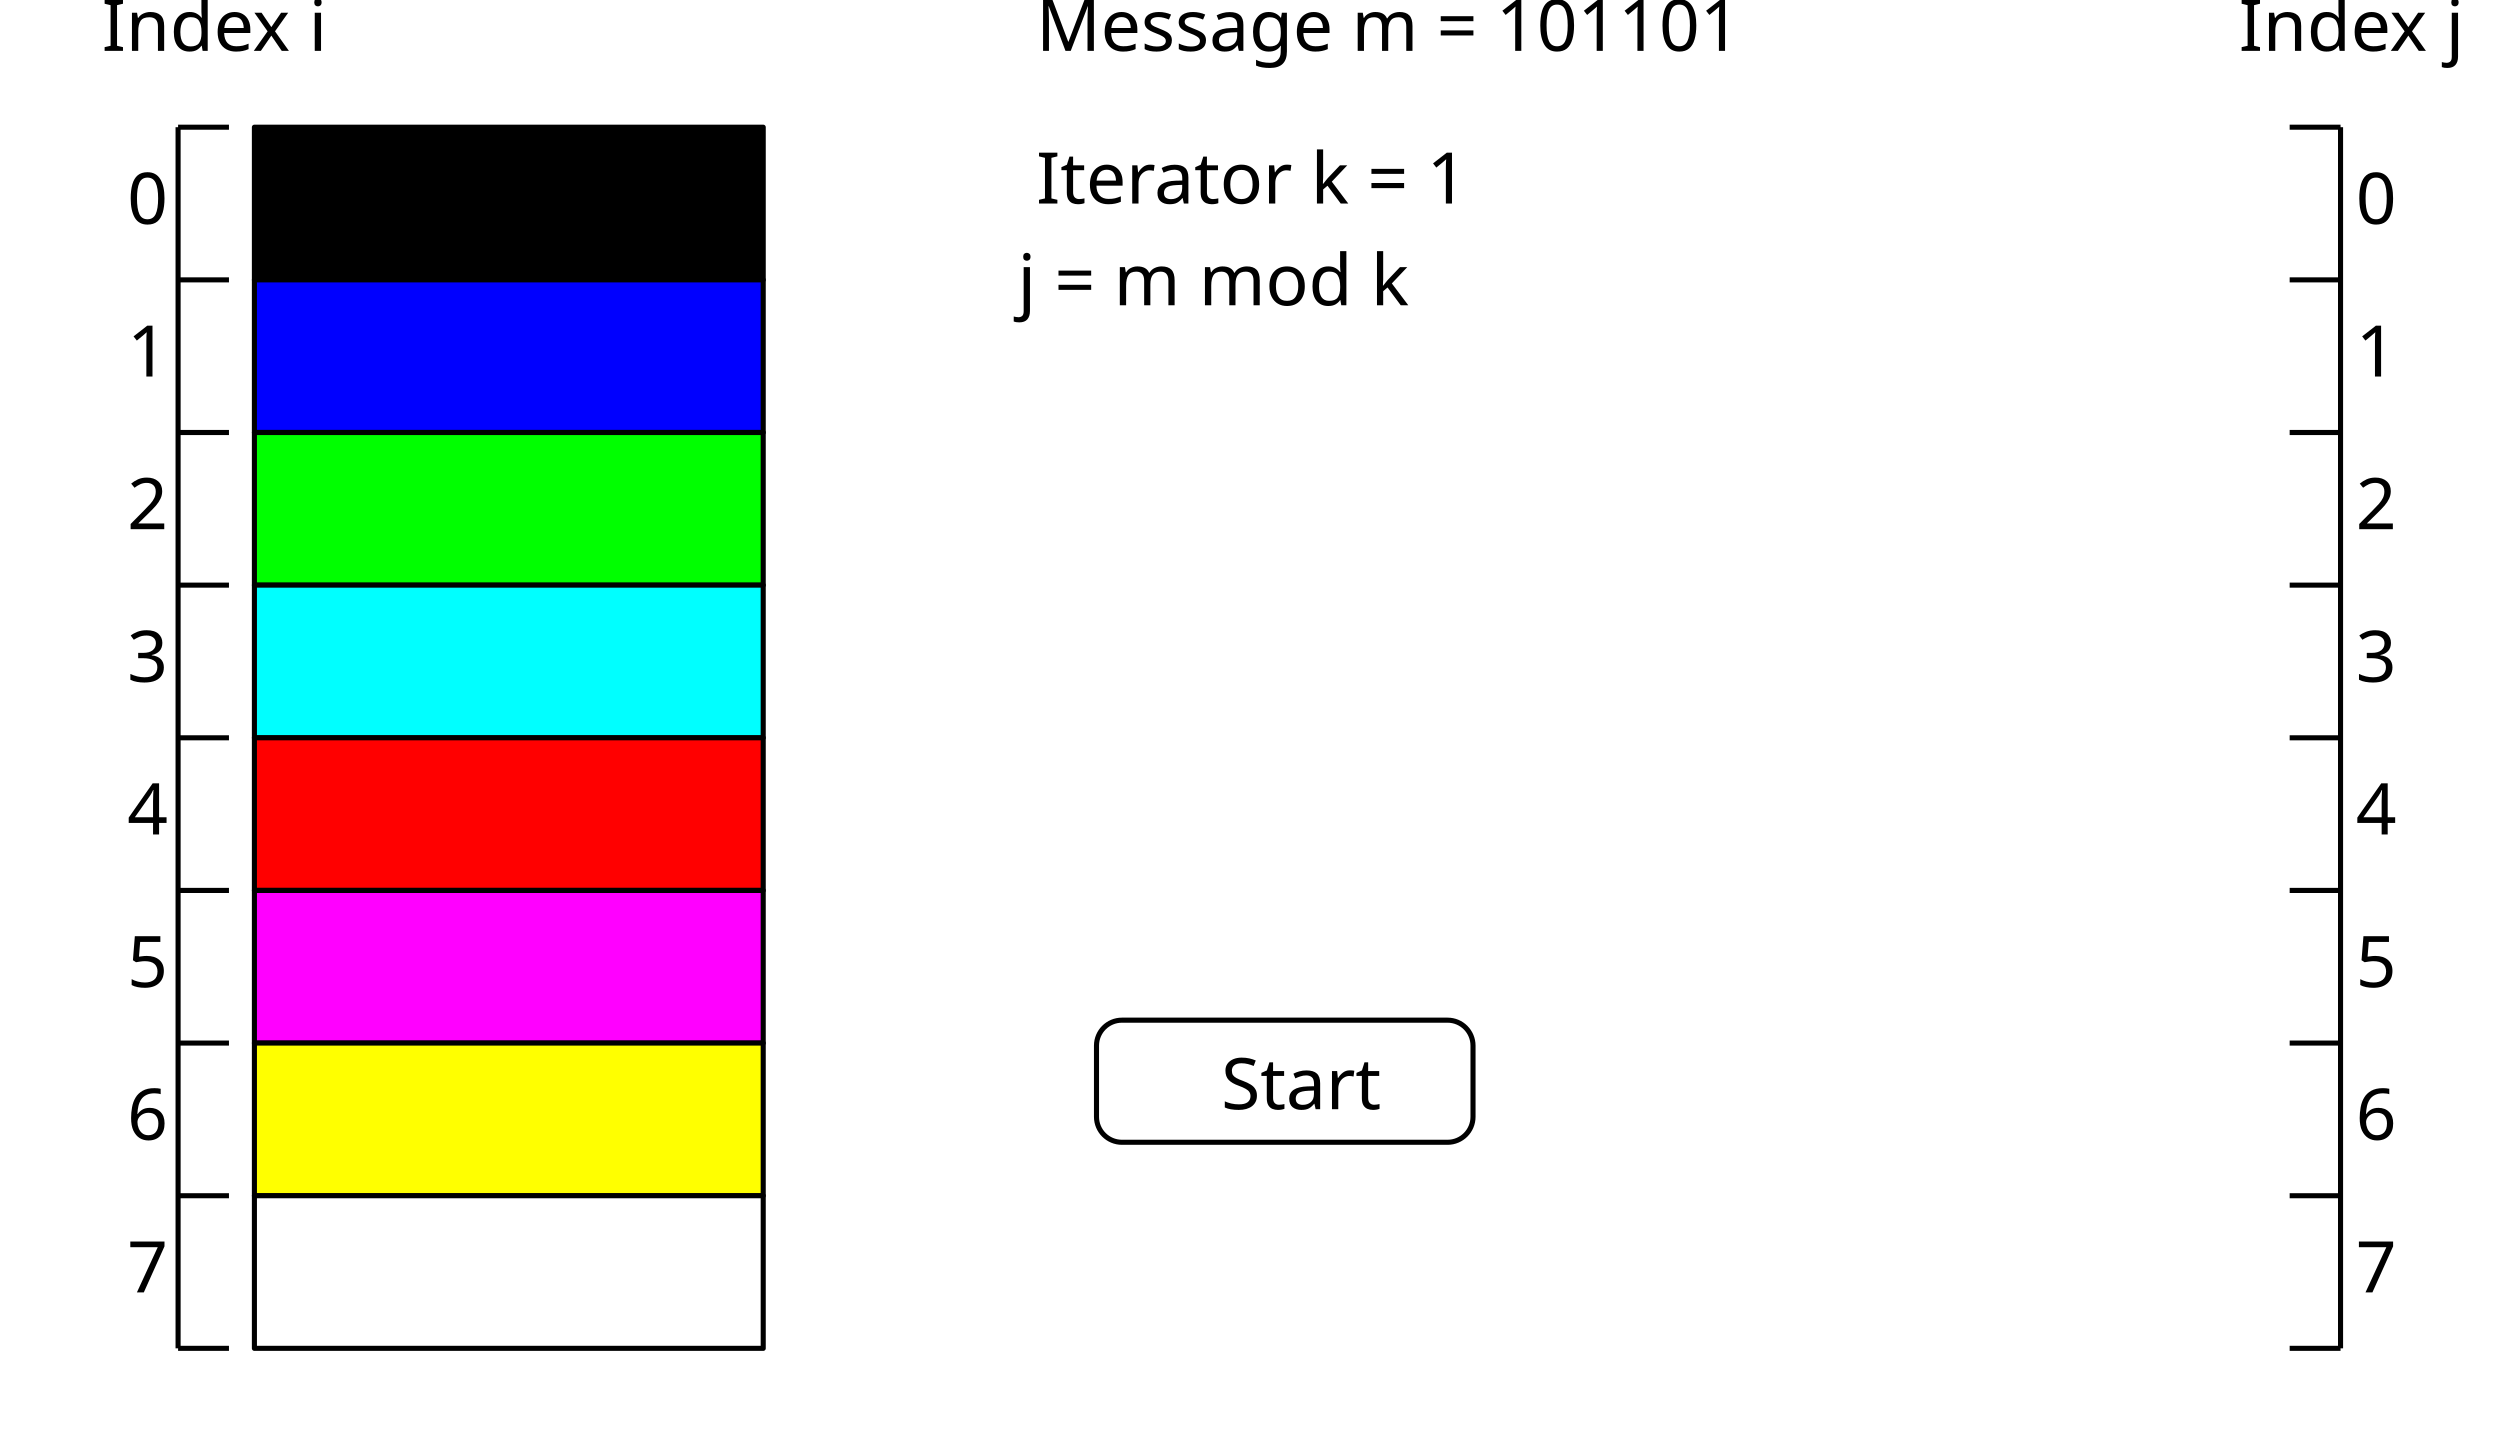
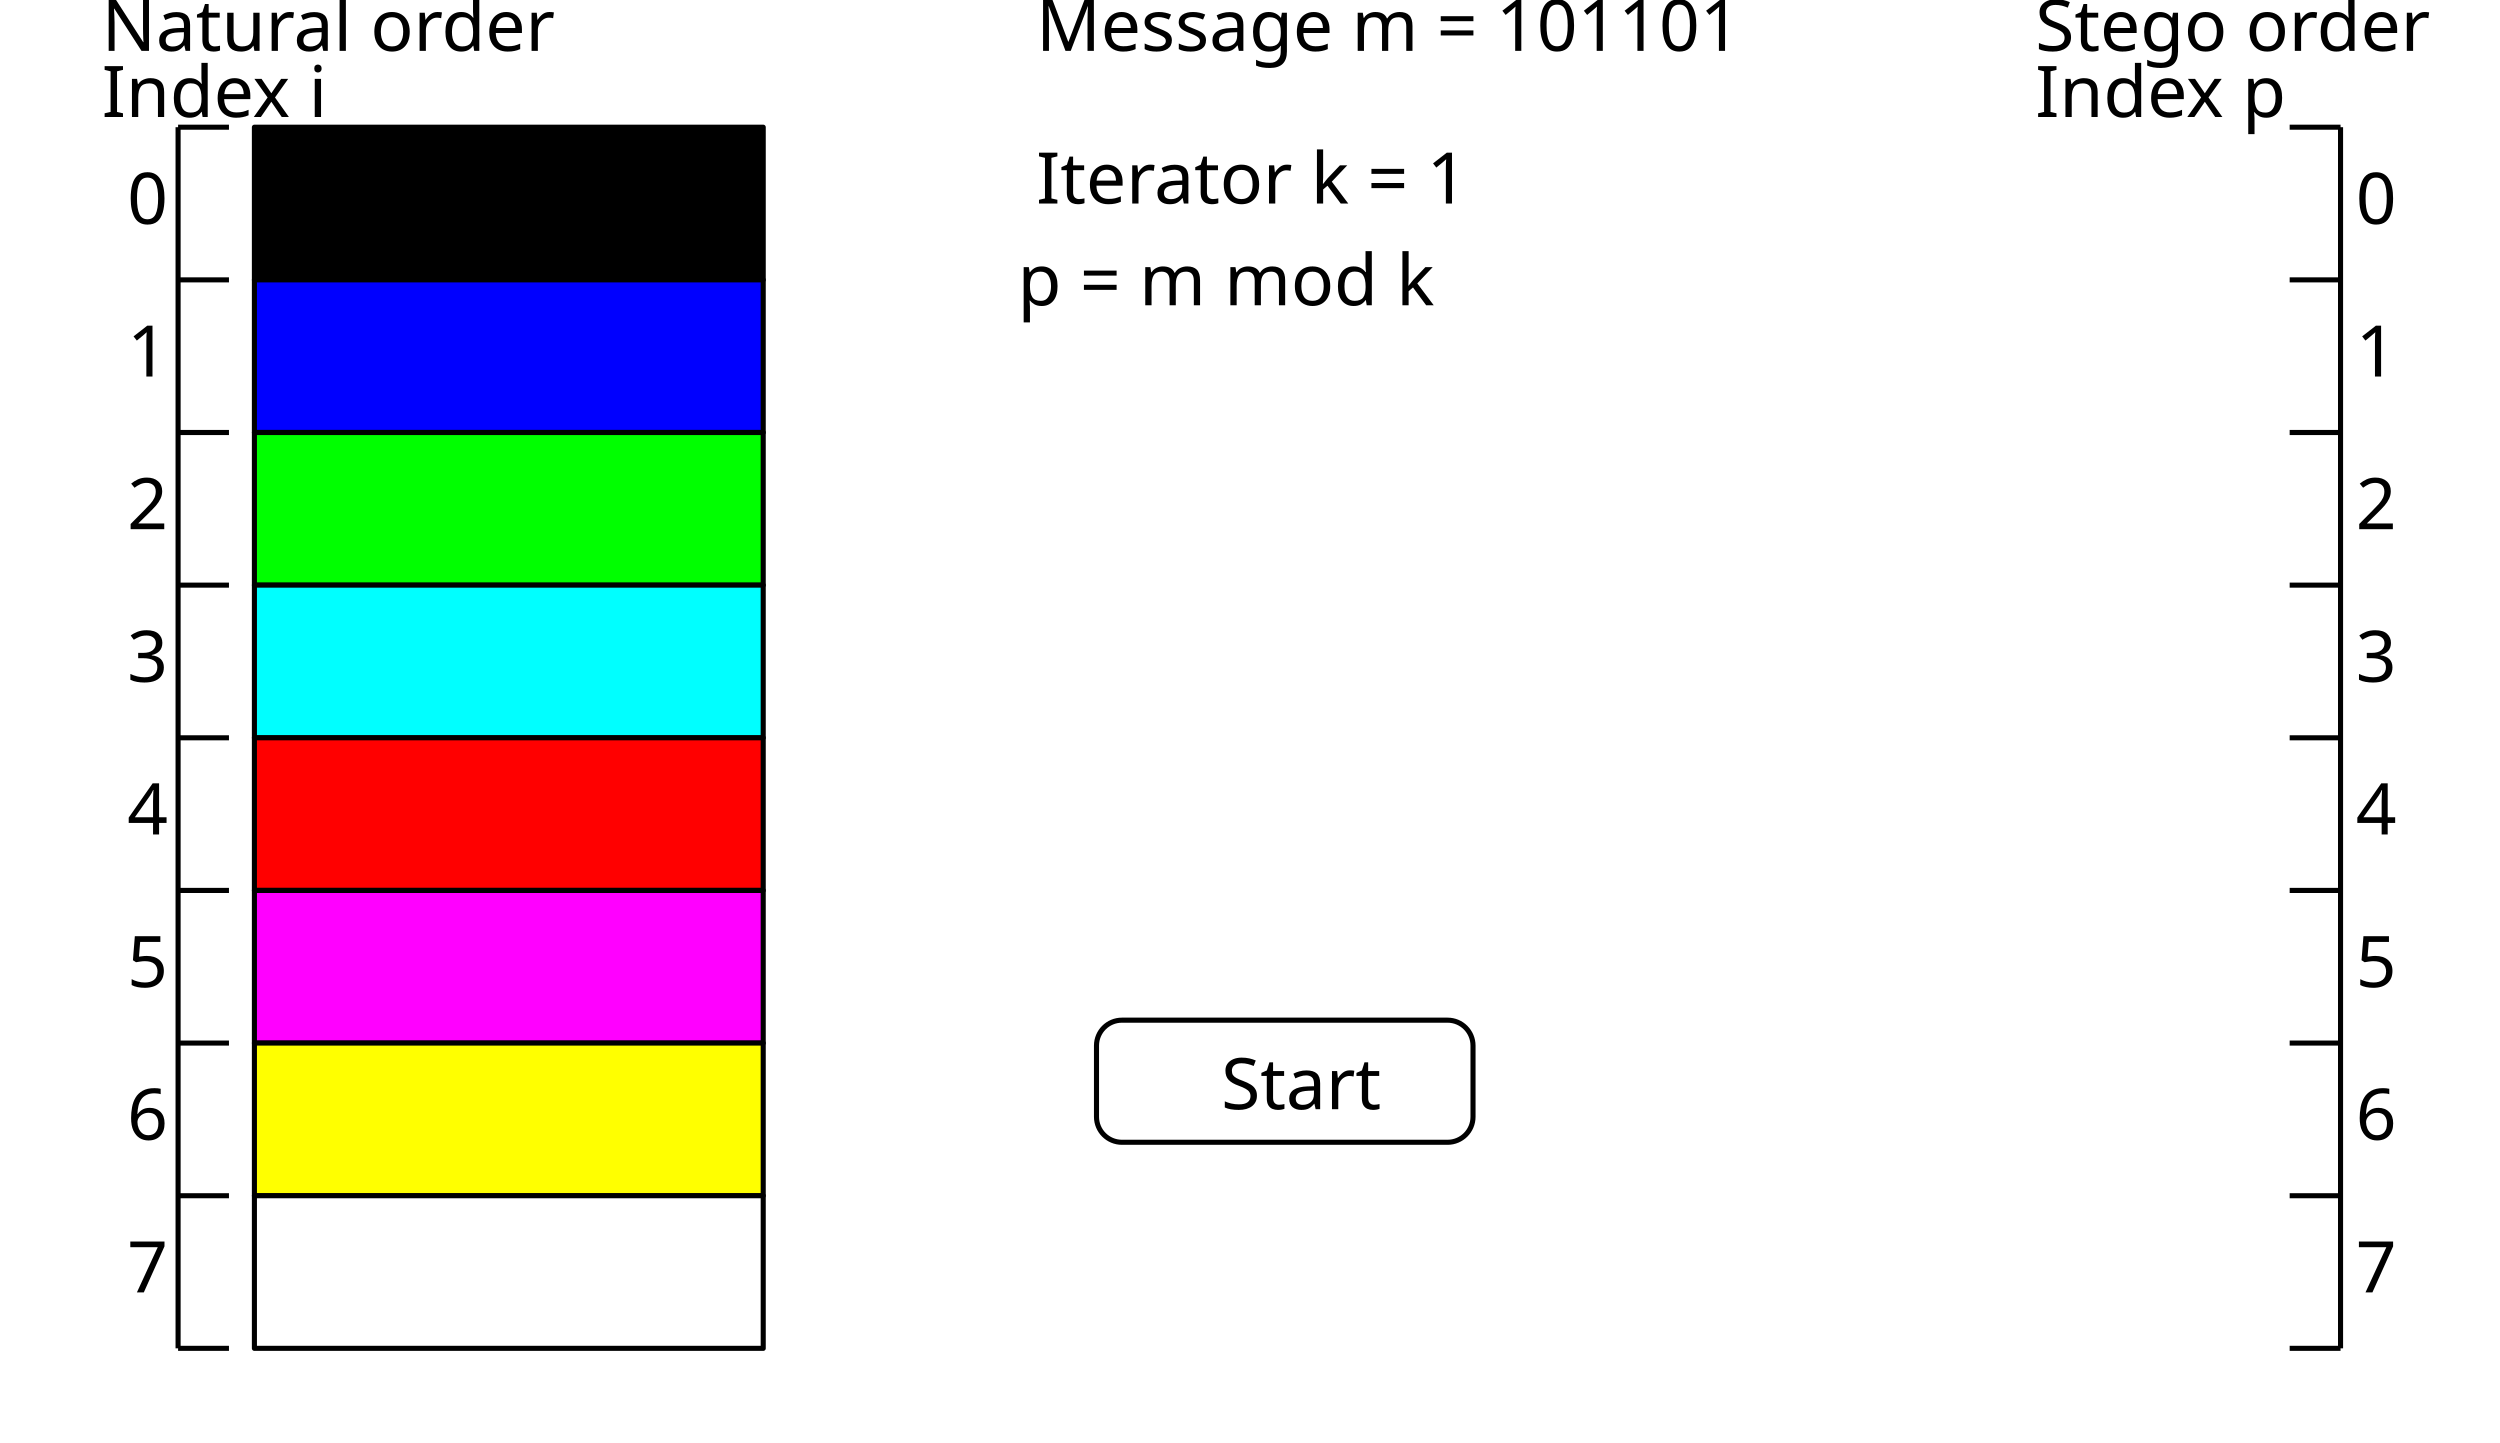
<svg xmlns="http://www.w3.org/2000/svg" xmlns:xlink="http://www.w3.org/1999/xlink" width="130mm" height="75mm" id="svg2">
  <defs id="defs4">
    <svg width="30" height="30" id="bit">
      <rect y="10" x="0.1" width="19.9" height="19.9" fill="white" stroke="black" />
      <polygon fill="white" stroke="black" points="0.1 10, 10 0.1, 29.9 0.1, 20 10" />
      <polygon fill="white" stroke="black" points="29.9 0.1, 29.9 20, 20 29.9, 20 10" />
    </svg>
    <svg width="30" height="30" id="zero">
      <use xlink:href="#bit" x="0" y="0" />
      <text x="5" y="25" fill="black" style="font-size:18px;">
        0
        </text>
    </svg>
    <svg width="30" height="30" id="one">
      <use xlink:href="#bit" x="0" y="0" />
      <text x="5" y="25" fill="black" style="font-size:18px;">
        1
        </text>
    </svg>
  </defs>
  <g style="fill:none;fill-rule:evenodd;stroke:none;stroke-width:1px;stroke-linecap:butt;stroke-linejoin:round;stroke-opacity:1;font-family:'sans';" id="g2383 " transform="scale(1)">
    <rect x="0" y="0" width="800" height="600" fill="white" />
-     <text x="20" y="10" fill="black" font-size="14">
+     <text x="20" y="10" fill="black" font-size="14" font-family="sans">
+ Natural order
+ </text>
+     <text x="20" y="23" fill="black" font-size="14" font-family="sans">
Index i
</text>
    <svg x="25" y="24" height="242" width="20">
      <path d="M 10 1 l 0 240 M 10 1 l 10 0 m 0 30 l -10 0 m 0 30 l 10 0 m 0 30 l -10 0 m 0 30 l 10 0 m 0 30 l -10 0 m 0 30 l 10 0 m 0 30 l -10 0 m 0 30 l 10 0" stroke="black" />
      <text x="0" y="20" fill="black" font-size="14">
0
</text>
      <text x="0" y="50" fill="black" font-size="14">
1
</text>
      <text x="0" y="80" fill="black" font-size="14">
2
</text>
      <text x="0" y="110" fill="black" font-size="14">
3
</text>
      <text x="0" y="140" fill="black" font-size="14">
4
</text>
      <text x="0" y="170" fill="black" font-size="14">
5
</text>
      <text x="0" y="200" fill="black" font-size="14">
6
</text>
      <text x="0" y="230" fill="black" font-size="14">
7
</text>
    </svg>
-     <text x="440" y="10" fill="black" font-size="14">
- Index j
+     <text x="400" y="10" fill="black" font-size="14">
+ Stego order
+ </text>
+     <text x="400" y="23" fill="black" font-size="14">
+ Index p
</text>
    <svg x="450" y="24" height="242" width="25">
      <path d="M 10 1 l 0 240 M 0 1 l 10 0 m 0 30 l -10 0 m 0 30 l 10 0 m 0 30 l -10 0 m 0 30 l 10 0 m 0 30 l -10 0 m 0 30 l 10 0 m 0 30 l -10 0 m 0 30 l 10 0" stroke="black" />
      <text x="13" y="20" fill="black" font-size="14">
0
</text>
      <text x="13" y="50" fill="black" font-size="14">
1
</text>
      <text x="13" y="80" fill="black" font-size="14">
2
</text>
      <text x="13" y="110" fill="black" font-size="14">
3
</text>
      <text x="13" y="140" fill="black" font-size="14">
4
</text>
      <text x="13" y="170" fill="black" font-size="14">
5
</text>
      <text x="13" y="200" fill="black" font-size="14">
6
</text>
      <text x="13" y="230" fill="black" font-size="14">
7
</text>
    </svg>
    <rect x="50" y="25" height="30" width="100" stroke="black" fill="#000000">
      <animate attributeName="x" from="50" to="50" begin="start.click" dur="0" fill="freeze" />
      <animate attributeName="y" from="25" to="25" begin="start.click" dur="0" fill="freeze" />
      <animate attributeName="x" from="50" to="200" dur="2" begin="blue02.end+3" fill="freeze" id="black01" />
      <animate attributeName="y" from="25" to="115" dur="2" begin="blue02.end+3" fill="freeze" />
      <animate attributeName="x" from="200" to="340" dur="2" begin="black01.end+2" fill="freeze" id="black02" />
      <animate attributeName="y" from="115" to="25" dur="2" begin="black01.end+2" fill="freeze" />
    </rect>
    <rect x="50" y="55" height="30" width="100" stroke="black" fill="#0000FF">
      <animate attributeName="x" from="50" to="50" begin="start.click" dur="0" fill="freeze" />
      <animate attributeName="y" from="55" to="55" begin="start.click" dur="0" fill="freeze" />
      <animate attributeName="x" from="50" to="200" dur="2" begin="green02.end+3" fill="freeze" id="blue01" />
      <animate attributeName="y" from="55" to="115" dur="2" begin="green02.end+3" fill="freeze" />
      <animate attributeName="x" from="200" to="340" dur="2" begin="blue01.end+2" fill="freeze" id="blue02" />
      <animate attributeName="y" from="115" to="25" dur="2" begin="blue01.end+2" fill="freeze" />
      <animate attributeName="y" from="25" to="55" dur="2" begin="black01.end+2" fill="freeze" />
    </rect>
    <rect x="50" y="85" height="30" width="100" stroke="black" fill="#00FF00">
      <animate attributeName="x" from="50" to="50" begin="start.click" dur="0" fill="freeze" />
      <animate attributeName="y" from="85" to="85" begin="start.click" dur="0" fill="freeze" />
      <animate attributeName="x" from="50" to="200" dur="2" begin="cyan02.end+3" fill="freeze" id="green01" />
      <animate attributeName="y" from="85" to="115" dur="2" begin="cyan02.end+3" fill="freeze" />
      <animate attributeName="x" from="200" to="340" dur="2" begin="green01.end+2" fill="freeze" id="green02" />
      <animate attributeName="y" from="115" to="25" dur="2" begin="green01.end+2" fill="freeze" />
      <animate attributeName="y" from="25" to="55" dur="2" begin="blue01.end+2" fill="freeze" />
      <animate attributeName="y" from="55" to="85" dur="2" begin="black01.end+2" fill="freeze" />
    </rect>
    <rect x="50" y="115" height="30" width="100" stroke="black" fill="#00FFFF">
      <animate attributeName="x" from="50" to="50" begin="start.click" dur="0" fill="freeze" />
      <animate attributeName="y" from="115" to="115" begin="start.click" dur="0" fill="freeze" />
      <animate attributeName="x" from="50" to="200" dur="2" begin="red02.end+3" fill="freeze" id="cyan01" />
      <animate attributeName="y" from="115" to="115" dur="2" begin="red02.end+3" fill="freeze" />
      <animate attributeName="x" from="200" to="340" dur="2" begin="cyan01.end+2" fill="freeze" id="cyan02" />
      <animate attributeName="y" from="115" to="55" dur="2" begin="cyan01.end+2" fill="freeze" />
      <animate attributeName="y" from="55" to="85" dur="2" begin="green01.end+2" fill="freeze" />
      <animate attributeName="y" from="85" to="115" dur="2" begin="blue01.end+2" fill="freeze" />
      <animate attributeName="y" from="115" to="145" dur="2" begin="black01.end+2" fill="freeze" />
    </rect>
    <rect x="50" y="145" height="30" width="100" stroke="black" fill="#FF0000">
      <animate attributeName="x" from="50" to="50" begin="start.click" dur="0" fill="freeze" />
      <animate attributeName="y" from="145" to="145" begin="start.click" dur="0" fill="freeze" />
      <animate attributeName="x" from="50" to="200" dur="2" begin="pink02.end+3" fill="freeze" id="red01" />
      <animate attributeName="y" from="145" to="115" dur="2" begin="pink02.end+3" fill="freeze" />
      <animate attributeName="x" from="200" to="340" dur="2" begin="red01.end+2" fill="freeze" id="red02" />
      <animate attributeName="y" from="115" to="115" dur="2" begin="red01.end+2" fill="freeze" />
      <animate attributeName="y" from="115" to="145" dur="2" begin="cyan01.end+2" fill="freeze" />
      <animate attributeName="y" from="145" to="175" dur="2" begin="green01.end+2" fill="freeze" />
      <animate attributeName="y" from="175" to="205" dur="2" begin="blue01.end+2" fill="freeze" />
      <animate attributeName="y" from="205" to="235" dur="2" begin="black01.end+2" fill="freeze" />
    </rect>
    <rect x="50" y="175" height="30" width="100" stroke="black" fill="#FF00FF">
      <animate attributeName="x" from="50" to="50" begin="start.click" dur="0" fill="freeze" />
      <animate attributeName="y" from="175" to="175" begin="start.click" dur="0" fill="freeze" />
      <animate attributeName="x" from="50" to="200" dur="2" begin="yellow02.end+3" fill="freeze" id="pink01" />
      <animate attributeName="y" from="175" to="115" dur="2" begin="yellow02.end+3" fill="freeze" />
      <animate attributeName="x" from="200" to="340" dur="2" begin="pink01.end+2" fill="freeze" id="pink02" />
      <animate attributeName="y" from="115" to="55" dur="2" begin="pink01.end+2" fill="freeze" />
      <animate attributeName="y" from="55" to="85" dur="2" begin="cyan01.end+2" fill="freeze" />
      <animate attributeName="y" from="85" to="115" dur="2" begin="green01.end+2" fill="freeze" />
      <animate attributeName="y" from="115" to="145" dur="2" begin="blue01.end+2" fill="freeze" />
      <animate attributeName="y" from="145" to="175" dur="2" begin="black01.end+2" fill="freeze" />
    </rect>
    <rect x="50" y="205" height="30" width="100" stroke="black" fill="#FFFF00">
      <animate attributeName="x" from="50" to="50" begin="start.click" dur="0" fill="freeze" />
      <animate attributeName="y" from="205" to="205" begin="start.click" dur="0" fill="freeze" />
      <animate attributeName="x" from="50" to="200" dur="2" begin="white02.end+3" fill="freeze" id="yellow01" />
      <animate attributeName="y" from="205" to="115" dur="2" begin="white02.end+3" fill="freeze" />
      <animate attributeName="x" from="200" to="340" dur="2" begin="yellow01.end+2" fill="freeze" id="yellow02" />
      <animate attributeName="y" from="115" to="55" dur="2" begin="yellow01.end+2" fill="freeze" />
      <animate attributeName="y" from="55" to="85" dur="2" begin="pink01.end+2" fill="freeze" />
      <animate attributeName="y" from="85" to="115" dur="2" begin="cyan01.end+2" fill="freeze" />
      <animate attributeName="y" from="115" to="145" dur="2" begin="green01.end+2" fill="freeze" />
      <animate attributeName="y" from="145" to="175" dur="2" begin="blue01.end+2" fill="freeze" />
      <animate attributeName="y" from="175" to="205" dur="2" begin="black01.end+2" fill="freeze" />
    </rect>
    <rect x="50" y="235" height="30" width="100" stroke="black" fill="#FFFFFF">
      <animate attributeName="x" from="50" to="50" begin="start.click" dur="0" fill="freeze" />
      <animate attributeName="y" from="235" to="235" begin="start.click" dur="0" fill="freeze" />
      <animate attributeName="x" from="50" to="200" dur="2" begin="start.click" fill="freeze" id="white01" />
      <animate attributeName="y" from="235" to="115" dur="2" begin="start.click" fill="freeze" />
      <animate attributeName="x" from="200" to="340" dur="2" begin="white01.end+2" fill="freeze" id="white02" />
      <animate attributeName="y" from="115" to="25" dur="2" begin="white01.end+2" fill="freeze" />
      <animate attributeName="y" from="25" to="55" dur="2" begin="green01.end+2" fill="freeze" />
      <animate attributeName="y" from="55" to="85" dur="2" begin="blue01.end+2" fill="freeze" />
      <animate attributeName="y" from="85" to="115" dur="2" begin="black01.end+2" fill="freeze" />
    </rect>
    <text x="200" y="10" fill="black" font-size="14">
      <animate attributeName="opacity" from="1" to="1" begin="start.click" dur="0" fill="freeze" />
      <animate attributeName="opacity" from="0" to="0" dur="0" begin="yellow02.end+2" fill="freeze" />
Message m = 101101
</text>
    <text x="200" y="10" fill="black" font-size="14" opacity="0">
      <animate attributeName="opacity" from="1" to="1" dur="0" begin="yellow02.end+2" fill="freeze" />
      <animate attributeName="opacity" from="0" to="0" dur="0" begin="pink02.end+2" fill="freeze" />
Message m = 10110
</text>
    <text x="200" y="10" fill="black" font-size="14" opacity="0">
      <animate attributeName="opacity" from="1" to="1" dur="0" begin="pink02.end+2" fill="freeze" />
      <animate attributeName="opacity" from="0" to="0" dur="0" begin="red02.end+2" fill="freeze" />
Message m = 111
</text>
    <text x="200" y="10" fill="black" font-size="14" opacity="0">
      <animate attributeName="opacity" from="1" to="1" dur="0" begin="red02.end+2" fill="freeze" />
      <animate attributeName="opacity" from="0" to="0" dur="0" begin="cyan02.end+2" fill="freeze" />
Message m = 1
</text>
    <text x="200" y="10" fill="black" font-size="14" opacity="0">
      <animate attributeName="opacity" from="0" to="0" begin="start.click" dur="0" fill="freeze" />
      <animate attributeName="opacity" from="1" to="1" dur="0" begin="cyan02.end+2" fill="freeze" />
Message m = 0
</text>
    <text x="200" y="40" fill="black" font-size="14">
      <animate attributeName="opacity" from="1" to="1" begin="start.click" dur="0" fill="freeze" />
      <animate attributeName="opacity" from="0" to="0" dur="0.1" begin="white02.end+2" fill="freeze" />
Iterator k = 1
</text>
    <text x="200" y="40" fill="black" font-size="14" opacity="0">
      <animate attributeName="opacity" from="1" to="1" dur="0" begin="white02.end+2" fill="freeze" />
      <animate attributeName="opacity" from="0" to="0" dur="0" begin="yellow02.end+2" fill="freeze" />
Iterator k = 2
</text>
    <text x="200" y="40" fill="black" font-size="14" opacity="0">
      <animate attributeName="opacity" from="1" to="1" dur="0" begin="yellow02.end+2" fill="freeze" />
      <animate attributeName="opacity" from="0" to="0" dur="0" begin="pink02.end+2" fill="freeze" />
Iterator k = 3
</text>
    <text x="200" y="40" fill="black" font-size="14" opacity="0">
      <animate attributeName="opacity" from="1" to="1" dur="0" begin="pink02.end+2" fill="freeze" />
      <animate attributeName="opacity" from="0" to="0" dur="0" begin="red02.end+2" fill="freeze" />
Iterator k = 4
</text>
    <text x="200" y="40" fill="black" font-size="14" opacity="0">
      <animate attributeName="opacity" from="1" to="1" dur="0" begin="red02.end+2" fill="freeze" />
      <animate attributeName="opacity" from="0" to="0" dur="0" begin="cyan02.end+2" fill="freeze" />
Iterator k = 5
</text>
    <text x="200" y="40" fill="black" font-size="14" opacity="0">
      <animate attributeName="opacity" from="1" to="1" dur="0" begin="cyan02.end+2" fill="freeze" />
      <animate attributeName="opacity" from="0" to="0" dur="0" begin="green02.end+2" fill="freeze" />
Iterator k = 6
</text>
    <text x="200" y="40" fill="black" font-size="14" opacity="0">
      <animate attributeName="opacity" from="1" to="1" dur="0" begin="green02.end+2" fill="freeze" />
      <animate attributeName="opacity" from="0" to="0" dur="0" begin="blue02.end+2" fill="freeze" />
Iterator k = 7
</text>
    <text x="200" y="40" fill="black" font-size="14" opacity="0">
      <animate attributeName="opacity" from="0" to="0" begin="start.click" dur="0" fill="freeze" />
      <animate attributeName="opacity" from="1" to="1" dur="0" begin="blue02.end+2" fill="freeze" />
Iterator k = 8
</text>
    <text x="200" y="60" fill="black" font-size="14">
- j = m mod k
+ p = m mod k
</text>
    <text x="208" y="80" fill="black" font-size="14" opacity="0">
      <set attributeName="opacity" to="1" dur="4" begin="white01.end" />
= 0
</text>
    <text x="208" y="80" fill="black" font-size="14" opacity="0">
      <set attributeName="opacity" to="1" dur="4" begin="yellow01.end" />
= 1
</text>
    <text x="208" y="80" fill="black" font-size="14" opacity="0">
      <set attributeName="opacity" to="1" dur="4" begin="pink01.end" />
= 1
</text>
    <text x="208" y="80" fill="black" font-size="14" opacity="0">
      <set attributeName="opacity" to="1" dur="4" begin="red01.end" />
= 3
</text>
    <text x="208" y="80" fill="black" font-size="14" opacity="0">
      <set attributeName="opacity" to="1" dur="4" begin="cyan01.end" />
= 1
</text>
    <text x="208" y="80" fill="black" font-size="14" opacity="0">
      <set attributeName="opacity" to="1" dur="4" begin="green01.end" />
= 0
</text>
    <text x="208" y="80" fill="black" font-size="14" opacity="0">
      <set attributeName="opacity" to="1" dur="4" begin="blue01.end" />
= 0
</text>
    <text x="208" y="80" fill="black" font-size="14" opacity="0">
      <set attributeName="opacity" to="1" dur="4" begin="black01.end" />
= 0
</text>
    <svg x="200" y="110" width="100" height="25">
      <text x="0" y="20" fill="black" font-size="14" opacity="0">
        <set attributeName="opacity" to="1" dur="2" begin="white02.end" />
m = m / 1 = 101101
</text>
      <text x="0" y="20" fill="black" font-size="14" opacity="0">
        <set attributeName="opacity" to="1" dur="2" begin="yellow02.end" />
m = m / 2 = 10110
</text>
      <text x="0" y="20" fill="black" font-size="14" opacity="0">
        <set attributeName="opacity" to="1" dur="2" begin="pink02.end" />
m = m / 3 = 111
</text>
      <text x="0" y="20" fill="black" font-size="14" opacity="0">
        <set attributeName="opacity" to="1" dur="2" begin="red02.end" />
m = m / 4 = 1
</text>
      <text x="0" y="20" fill="black" font-size="14" opacity="0">
        <set attributeName="opacity" to="1" dur="2" begin="cyan02.end" />
m = m / 5 = 0
</text>
      <text x="0" y="20" fill="black" font-size="14" opacity="0">
        <set attributeName="opacity" to="1" dur="2" begin="green02.end" />
m = m / 6 = 0
</text>
      <text x="0" y="20" fill="black" font-size="14" opacity="0">
        <set attributeName="opacity" to="1" dur="2" begin="blue02.end" />
m = m / 7 = 0
</text>
    </svg>
    <svg height="25" width="75" x="215" y="200" id="start">
      <set attributeName="x" to="-100" begin="start.click" />
      <set attributeName="x" to="215" begin="black02.end" />
      <rect height="24" width="74" x="0.5" y="0.5" rx="5" ry="5" stroke="black" fill="white" />
      <text fill="black" x="25" y="18" style="font-size:14px;">
Start
</text>
    </svg>
  </g>
</svg>
